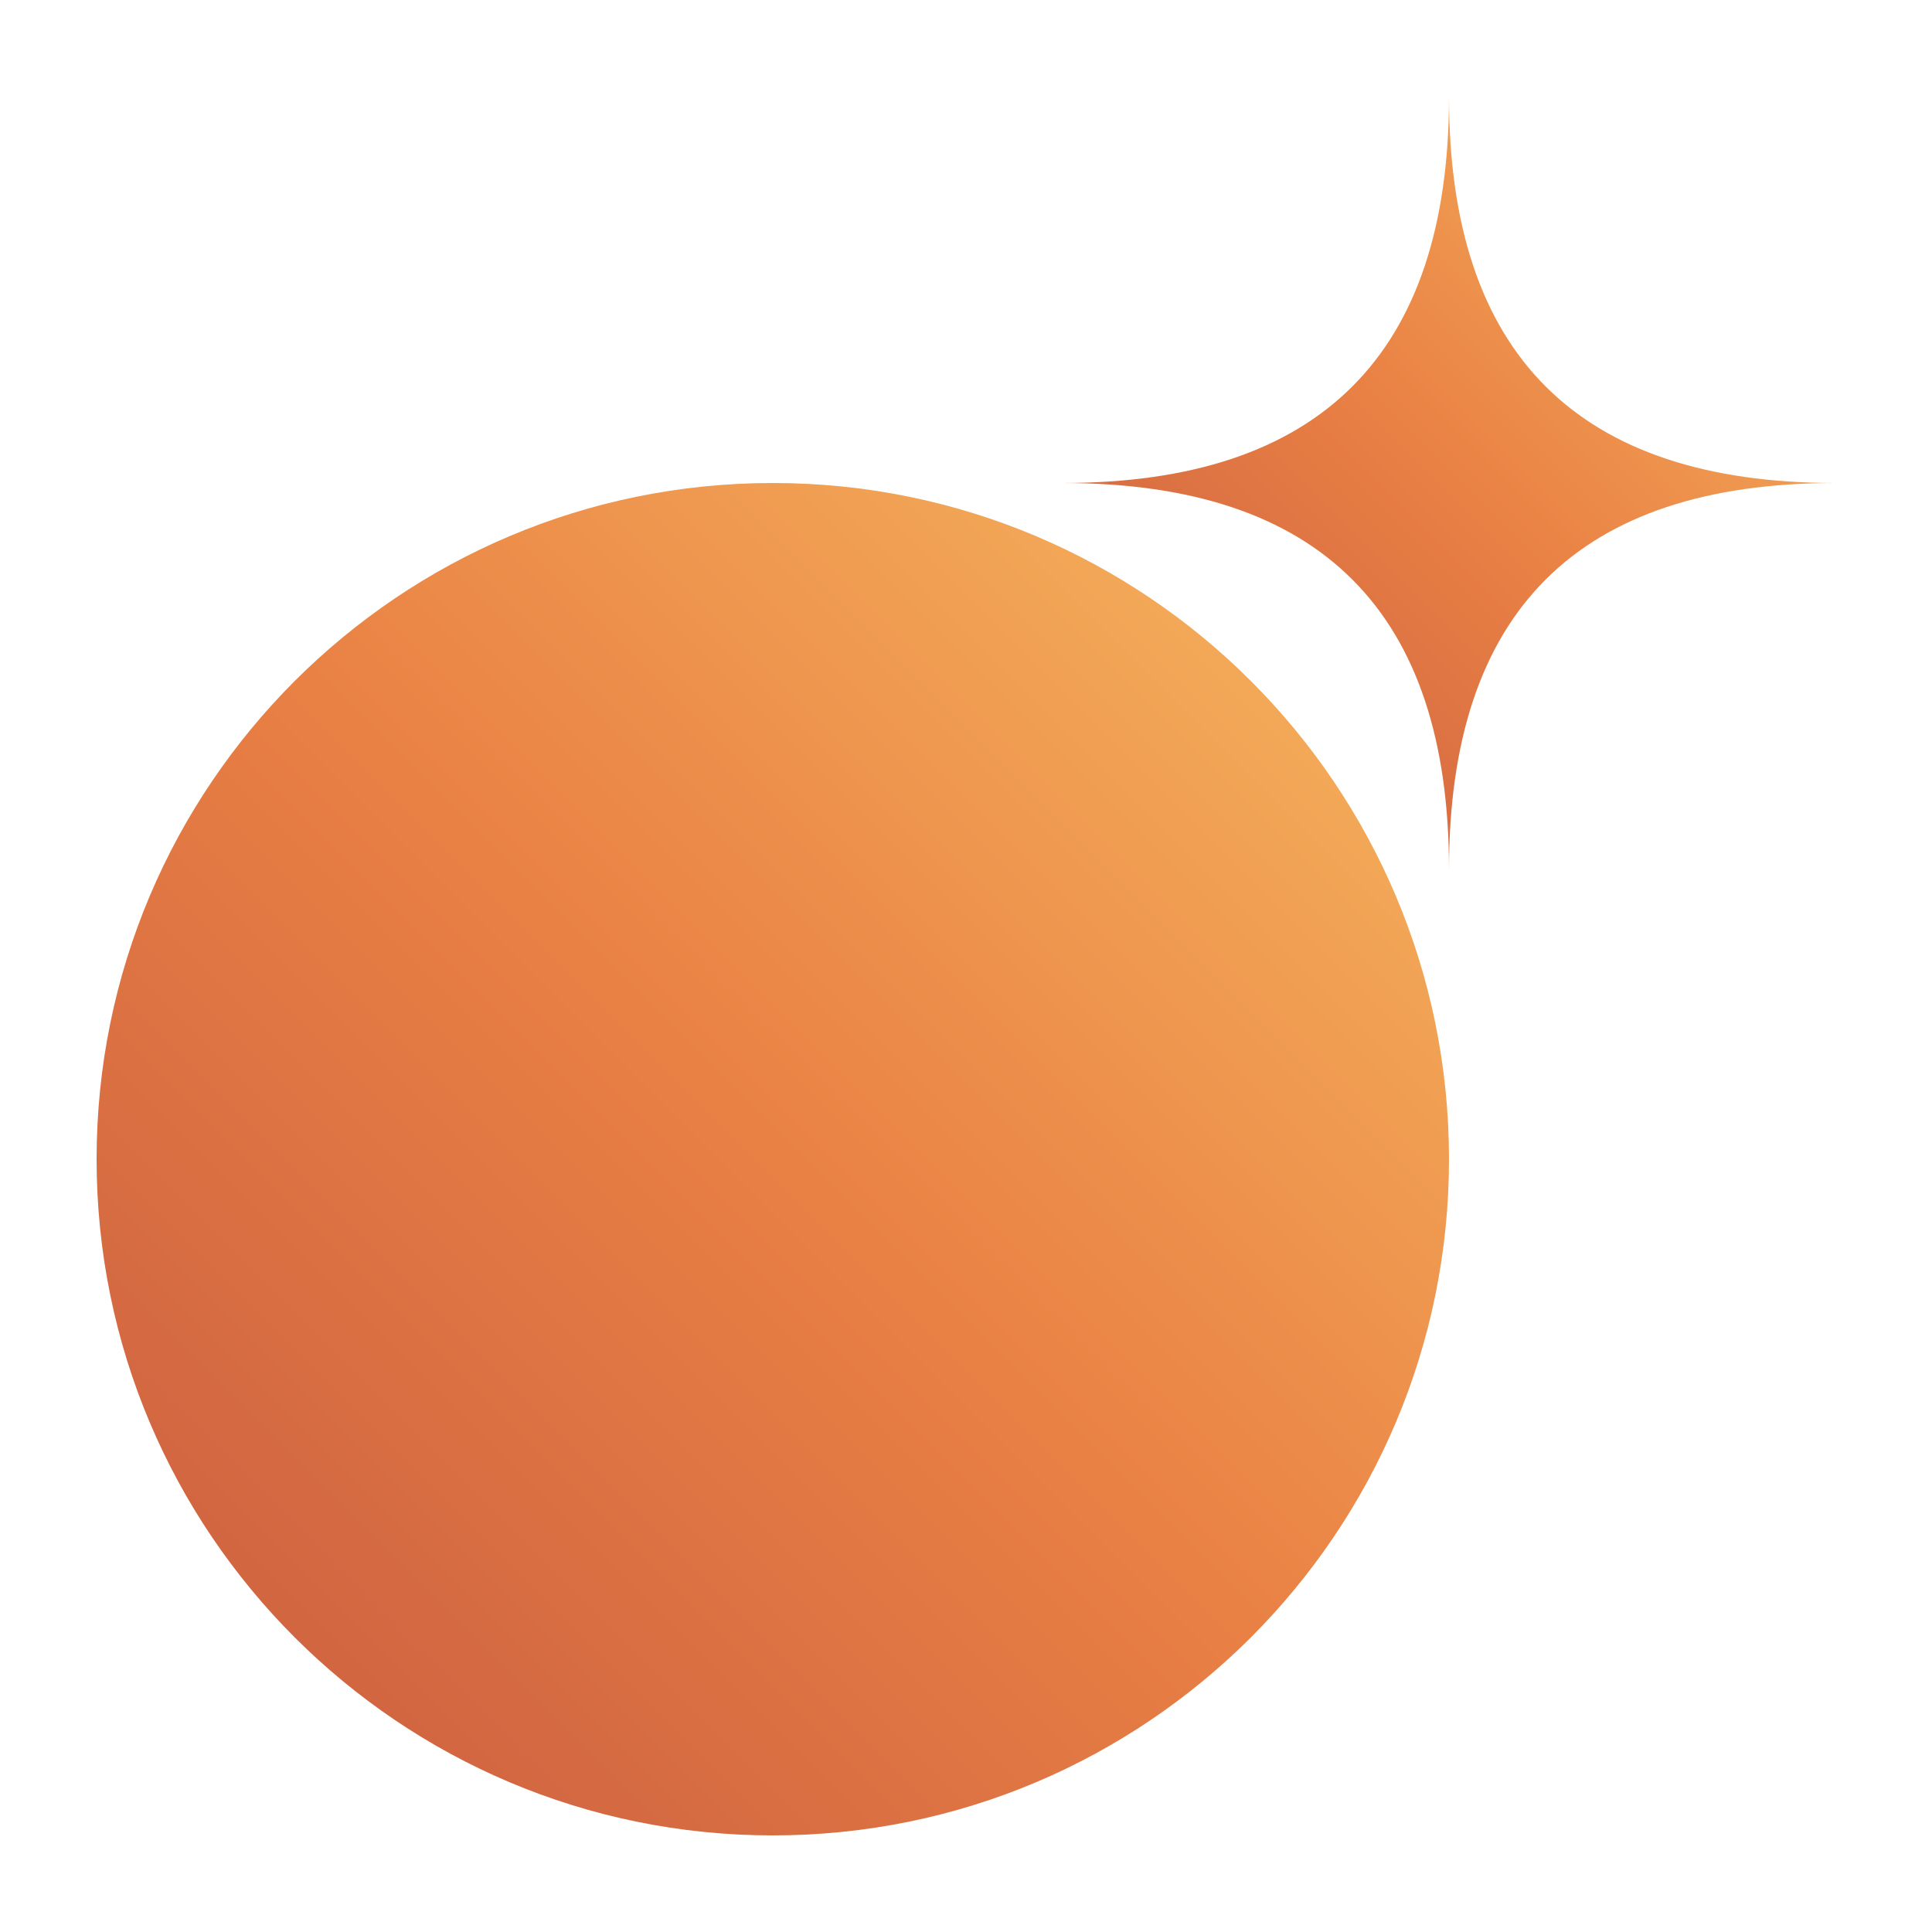
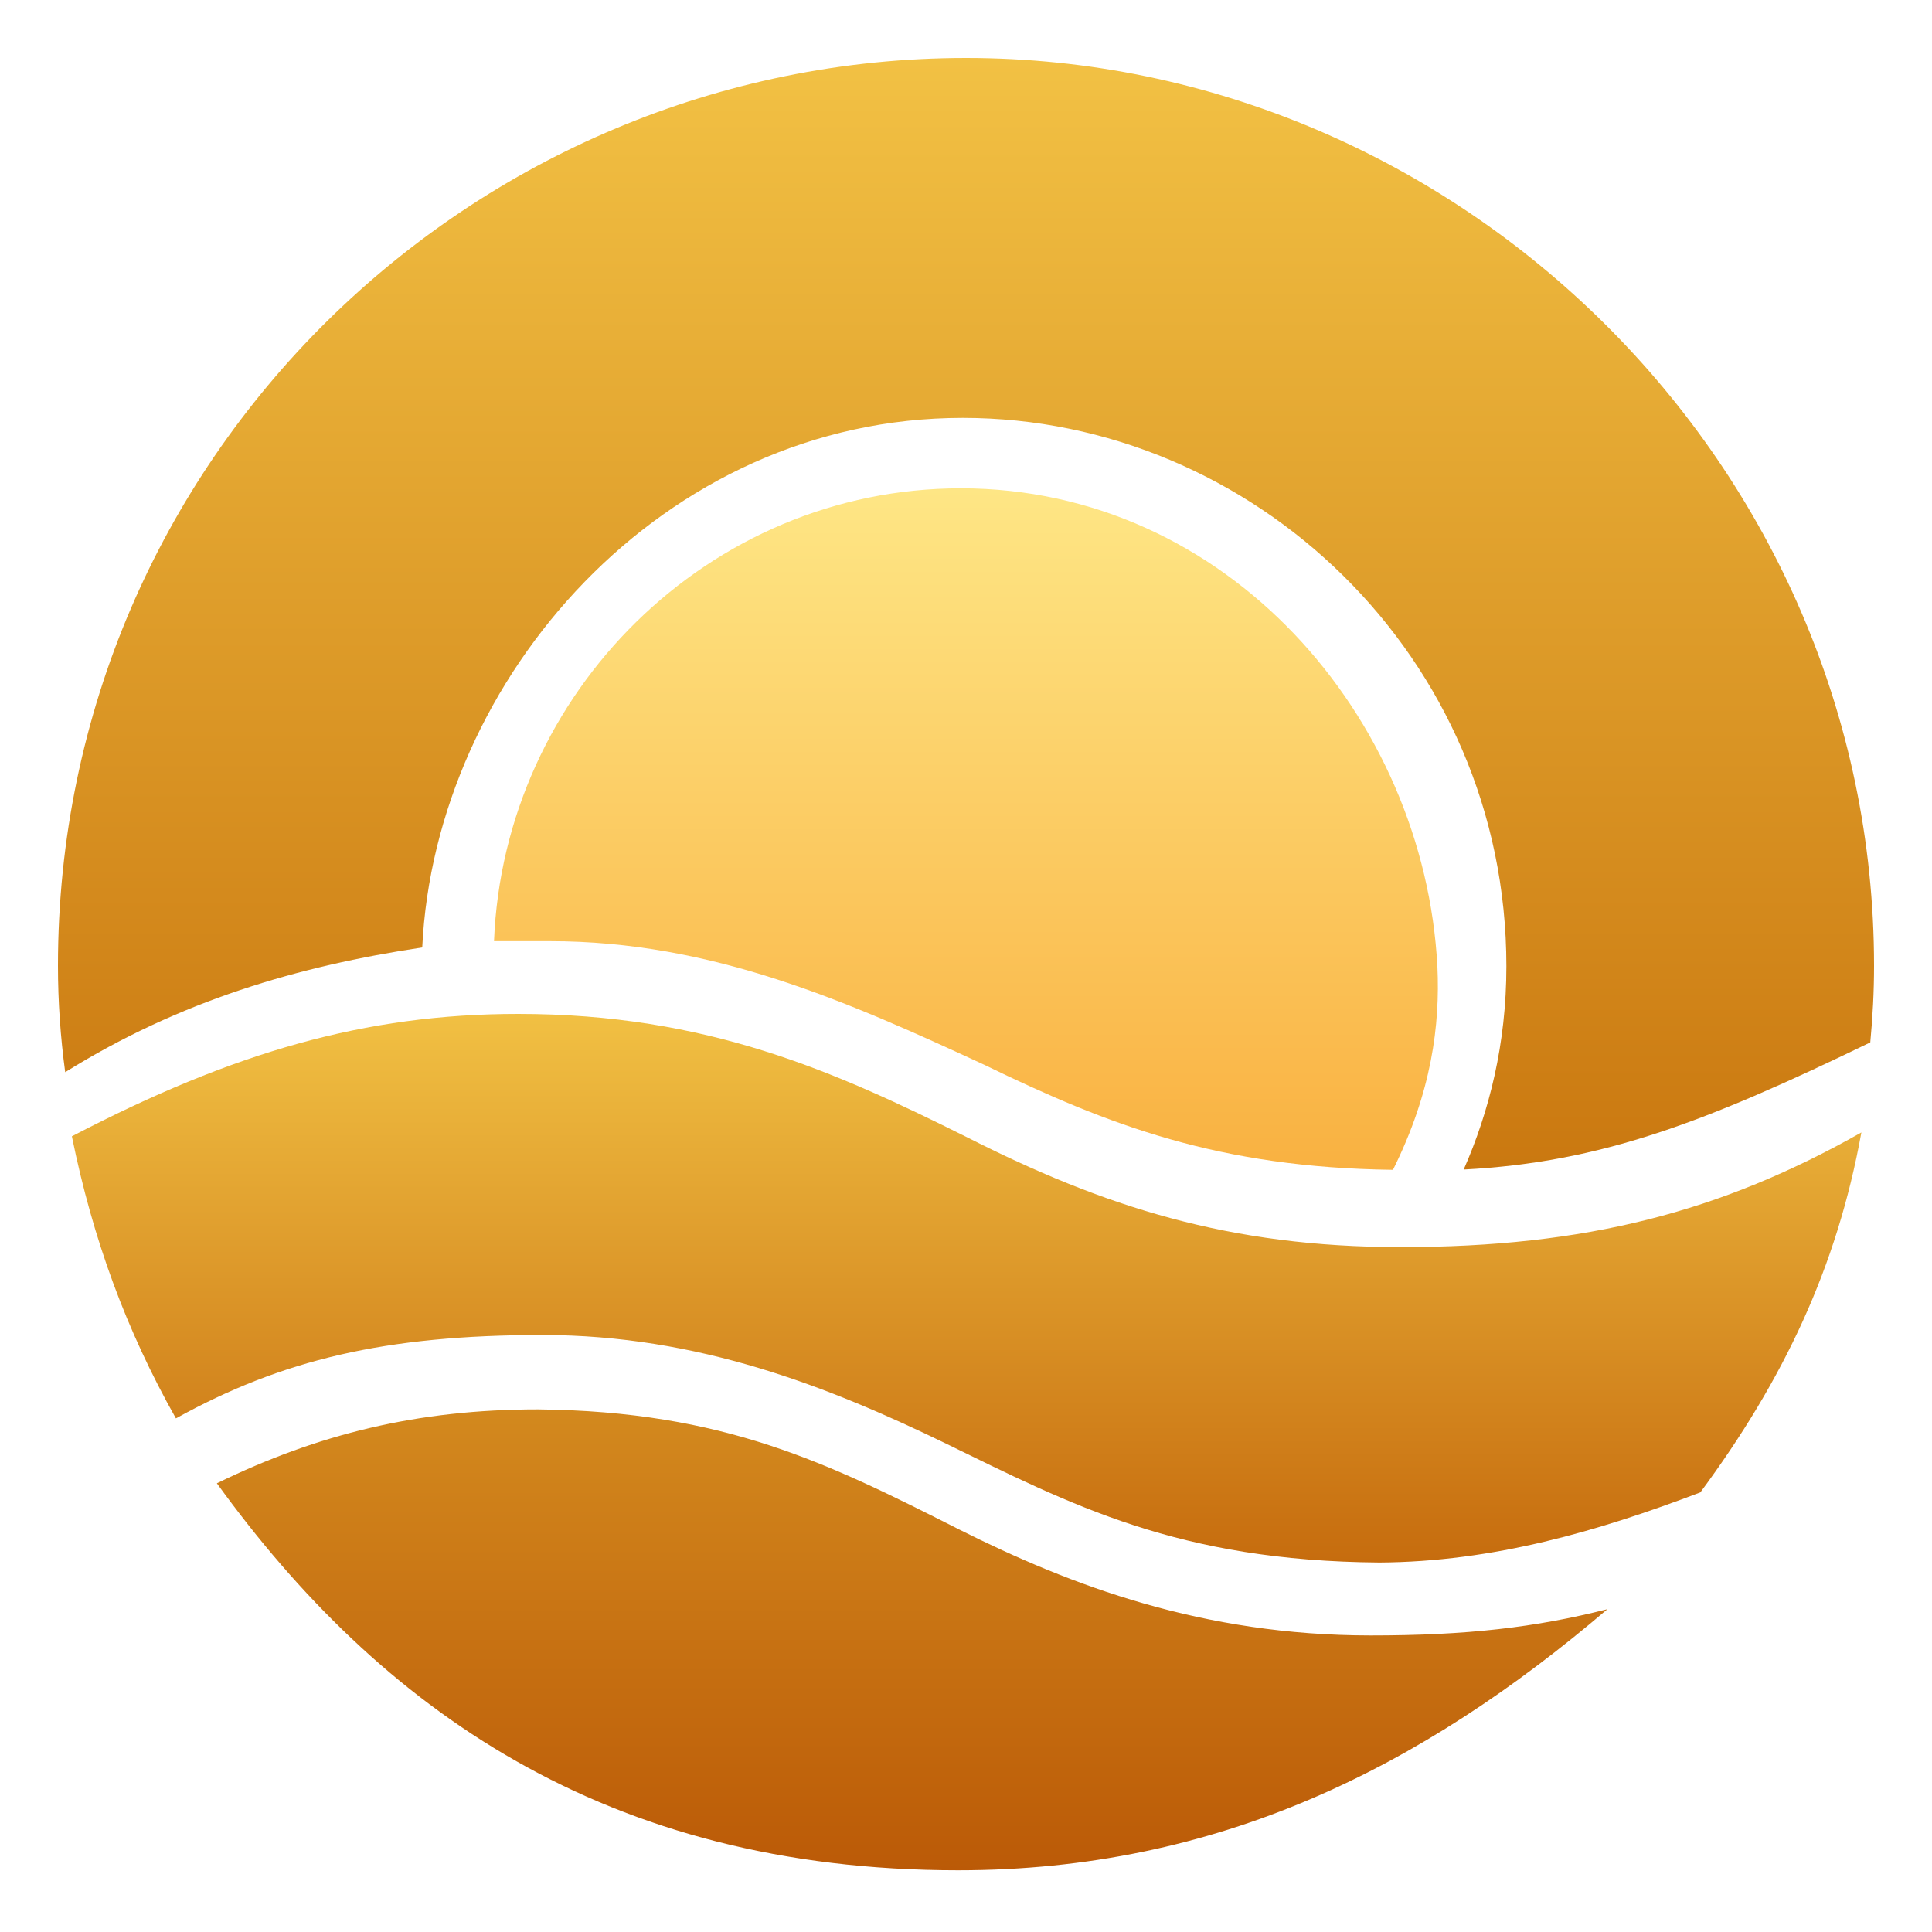
- <svg xmlns="http://www.w3.org/2000/svg" viewBox="0 0 100 100" fill="none">
+ <svg xmlns="http://www.w3.org/2000/svg" width="200" height="200" fill="none" viewBox="0 0 200 200">
+   <path d="m100 6c-51.02 0-94 41.31-94 93.97 0 3.73 0.26 7.41 0.75 11.02 11.86-7.39 24.09-10.97 36.96-12.91 1.33-27.85 24.86-54.82 55.95-54.82 30.02 0 56.28 24.66 56.28 56.77 0 8.03-1.78 15.04-4.42 21.04 14.29-0.75 25.09-4.93 42.09-13.16 0.25-2.62 0.39-5.26 0.39-7.94 0-51.86-42.98-93.97-94-93.97z" fill="url(#paint0_linear_1_25097)" />
+   <path d="m144.2 121.1c4.01-8.06 4.88-15 4.6-21.03-1.35-25.88-21.79-49.52-49.33-49.52-26.15 0-47.32 21.22-48.33 46.88h5.77c16.8 0 30.84 6.25 44.99 12.8 12.91 6.27 24.27 10.64 42.3 10.87z" fill="url(#paint1_linear_1_25097)" />
+   <path d="m145 129.1c-17.75 0-30.75-4.2-44.91-11.38-13.64-6.8-26.87-12.76-46.45-12.76-15.84 0-29.5 3.97-46.2 12.67 2.17 10.67 5.65 20.13 10.77 29.2 10.96-6.05 21.65-8.63 37.95-8.63 16.14 0 29.66 5.38 41.56 11.14 13.25 6.46 24.23 12.25 45.08 12.41 11.79-0.07 22.66-3.25 33.22-7.26 8.63-11.67 14.14-23.3 16.67-37.26-14.54 8.23-28.55 11.87-47.69 11.87z" fill="url(#paint2_linear_1_25097)" />
+   <path d="m141.9 169.3c-17.39 0-31.02-5.16-42.59-10.96-13.56-6.87-24.36-12.25-43.63-12.44-12.42 0-22.78 2.55-33.23 7.65 16.86 23.3 40.23 40.06 76.73 40.06 26.87 0 47.98-10.62 67.22-27.03-7.44 1.89-14.52 2.72-24.5 2.72z" fill="url(#paint3_linear_1_25097)" />
  <defs>
-     <linearGradient id="skyShow" x1="0%" y1="100%" x2="100%" y2="0%">
-       <stop offset="0%" stop-color="#C65A40" />
-       <stop offset="50%" stop-color="#E98044" />
-       <stop offset="100%" stop-color="#F7BA60" />
+     <linearGradient id="paint0_linear_1_25097" x1="99.47" x2="99.47" y1="6" y2="121.1" gradientUnits="userSpaceOnUse">
+       <stop stop-color="#F2C144" offset="0" />
+       <stop stop-color="#CA7810" offset="1" />
+     </linearGradient>
+     <linearGradient id="paint1_linear_1_25097" x1="100" x2="100" y1="50.54" y2="121.1" gradientUnits="userSpaceOnUse">
+       <stop stop-color="#FEE685" offset="0" />
+       <stop stop-color="#F9B141" offset="1" />
+     </linearGradient>
+     <linearGradient id="paint2_linear_1_25097" x1="100" x2="100" y1="105" y2="161.7" gradientUnits="userSpaceOnUse">
+       <stop stop-color="#F1C043" offset="0" />
+       <stop stop-color="#C66C0E" offset="1" />
+     </linearGradient>
+     <linearGradient id="paint3_linear_1_25097" x1="94.45" x2="94.45" y1="145.9" y2="193.6" gradientUnits="userSpaceOnUse">
+       <stop stop-color="#D3891E" offset="0" />
+       <stop stop-color="#BB5A07" offset="1" />
    </linearGradient>
  </defs>
-   <g fill="url(#skyShow)">
-     <circle cx="40" cy="60" r="35" />
-     <path d="M 75 5 Q 75 25 95 25 Q 75 25 75 45 Q 75 25 55 25 Q 75 25 75 5 Z" />
-   </g>
</svg>
